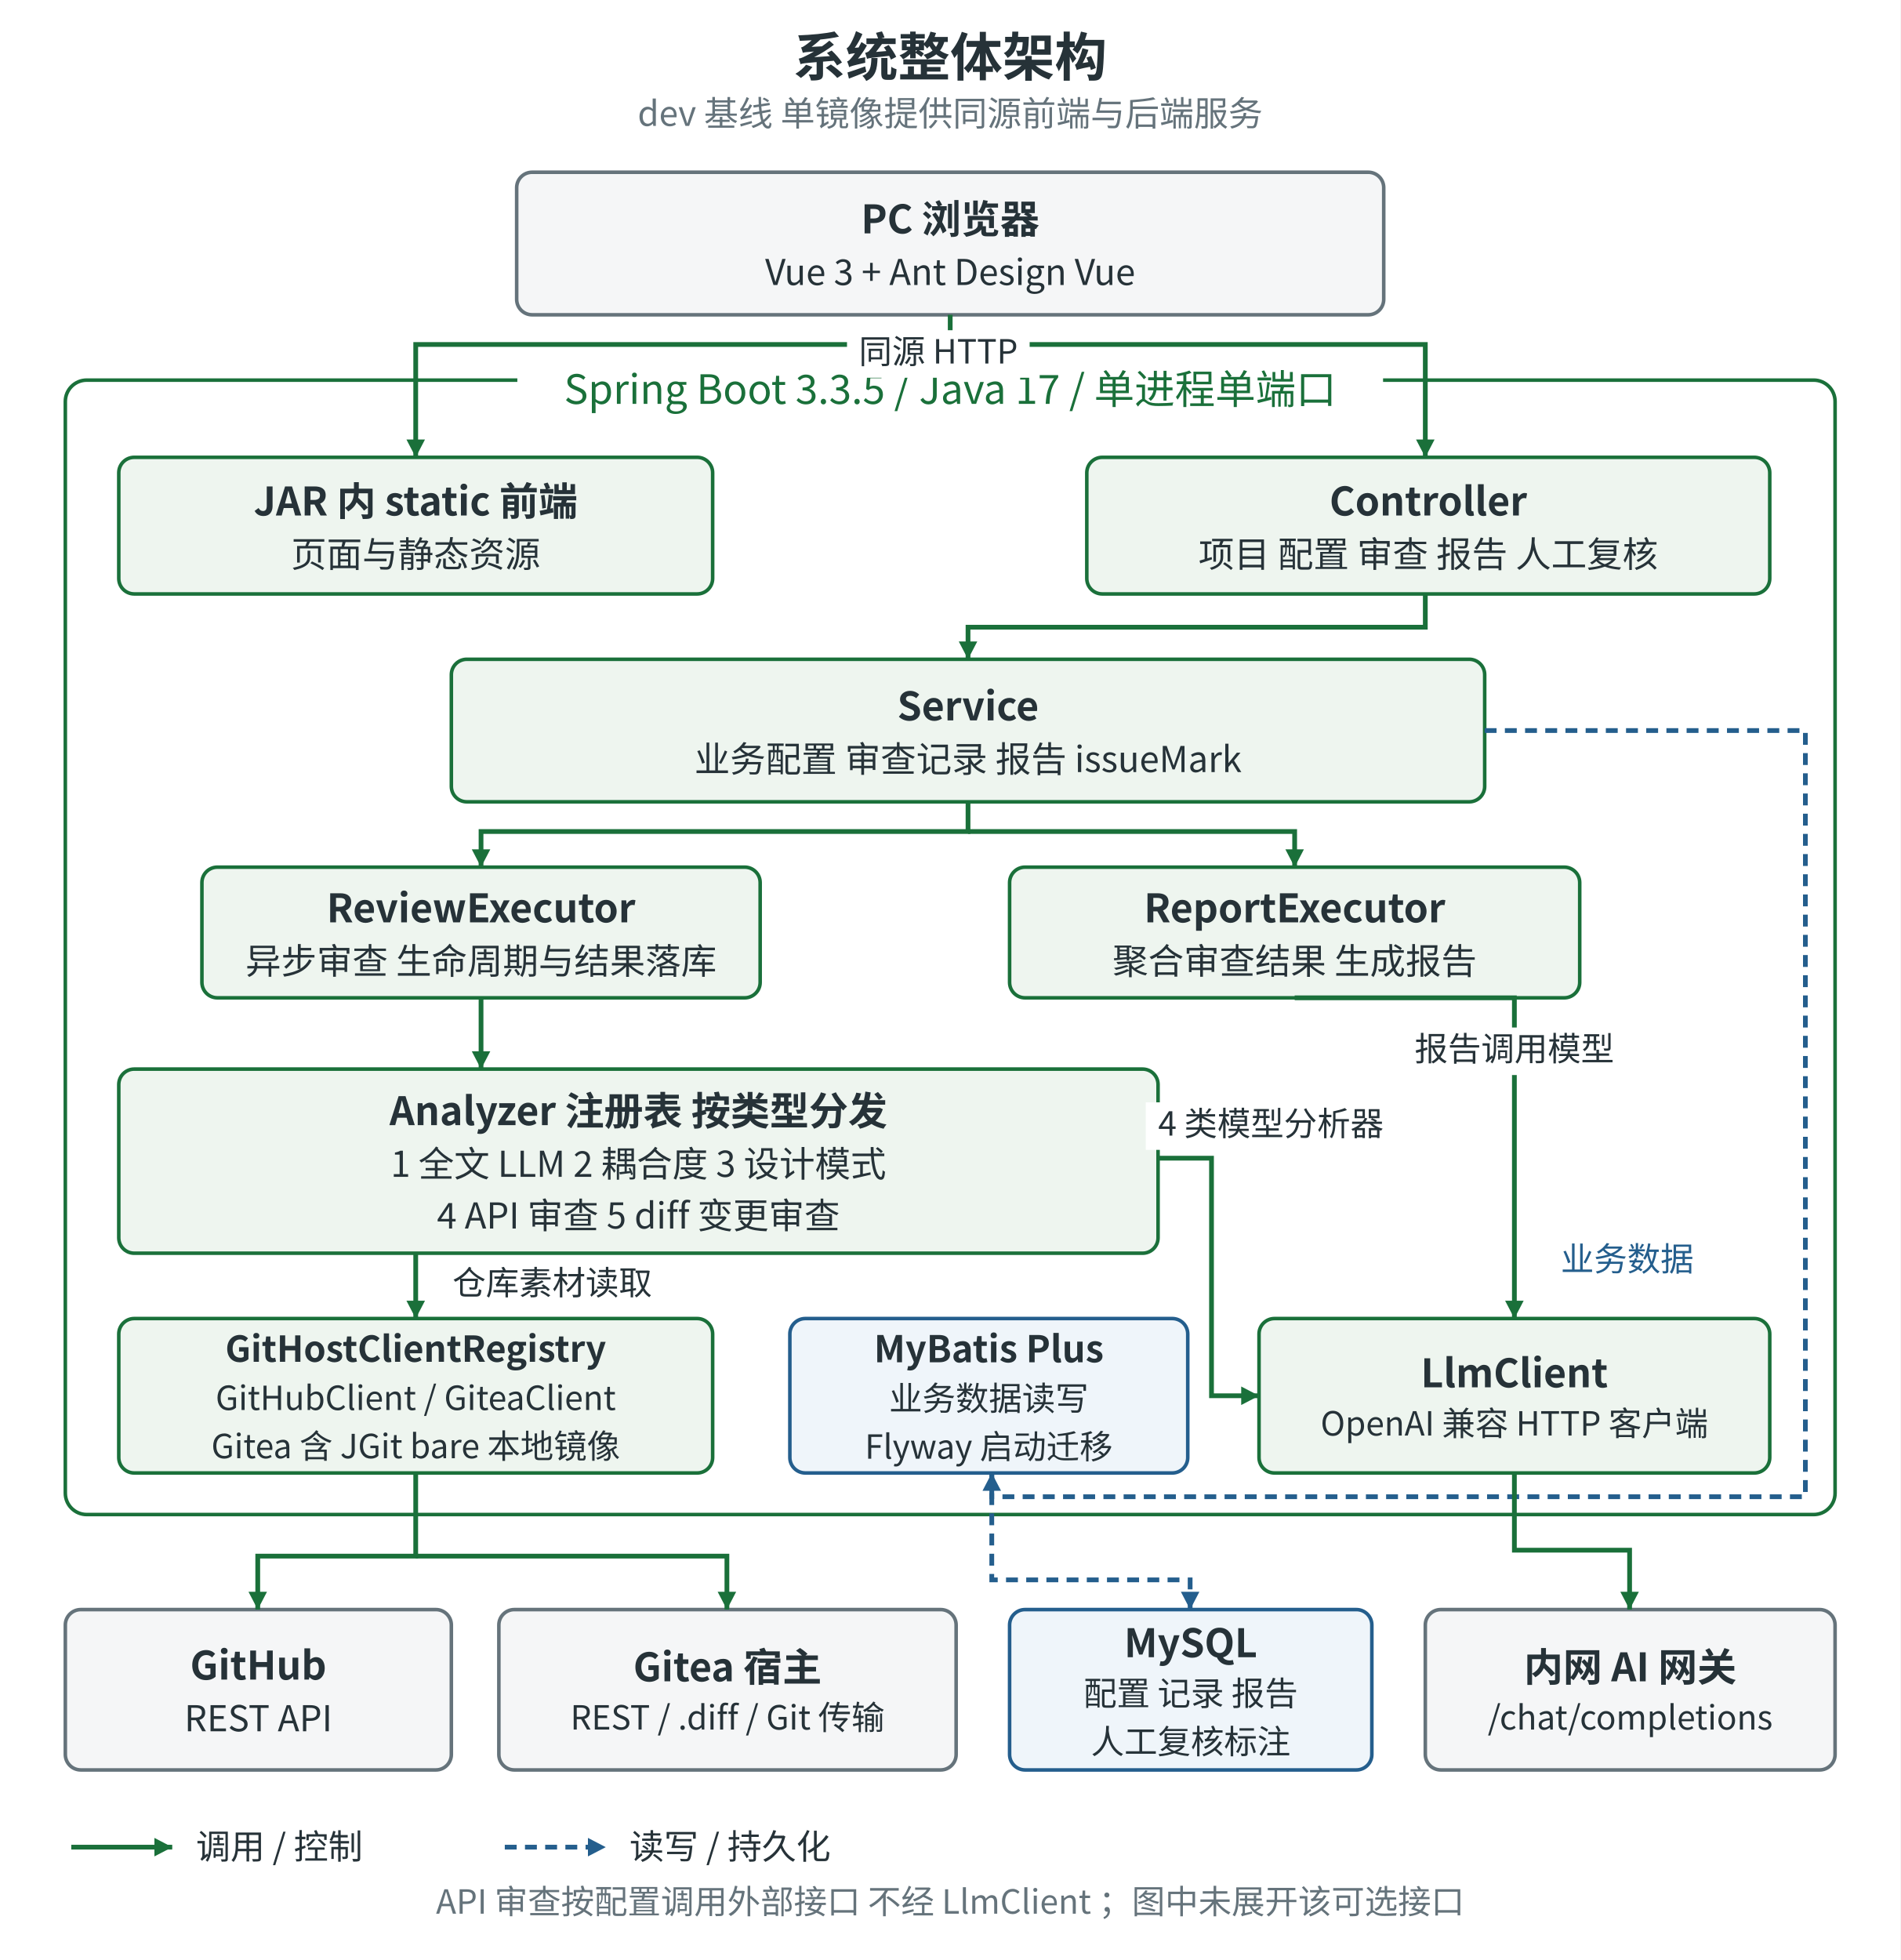
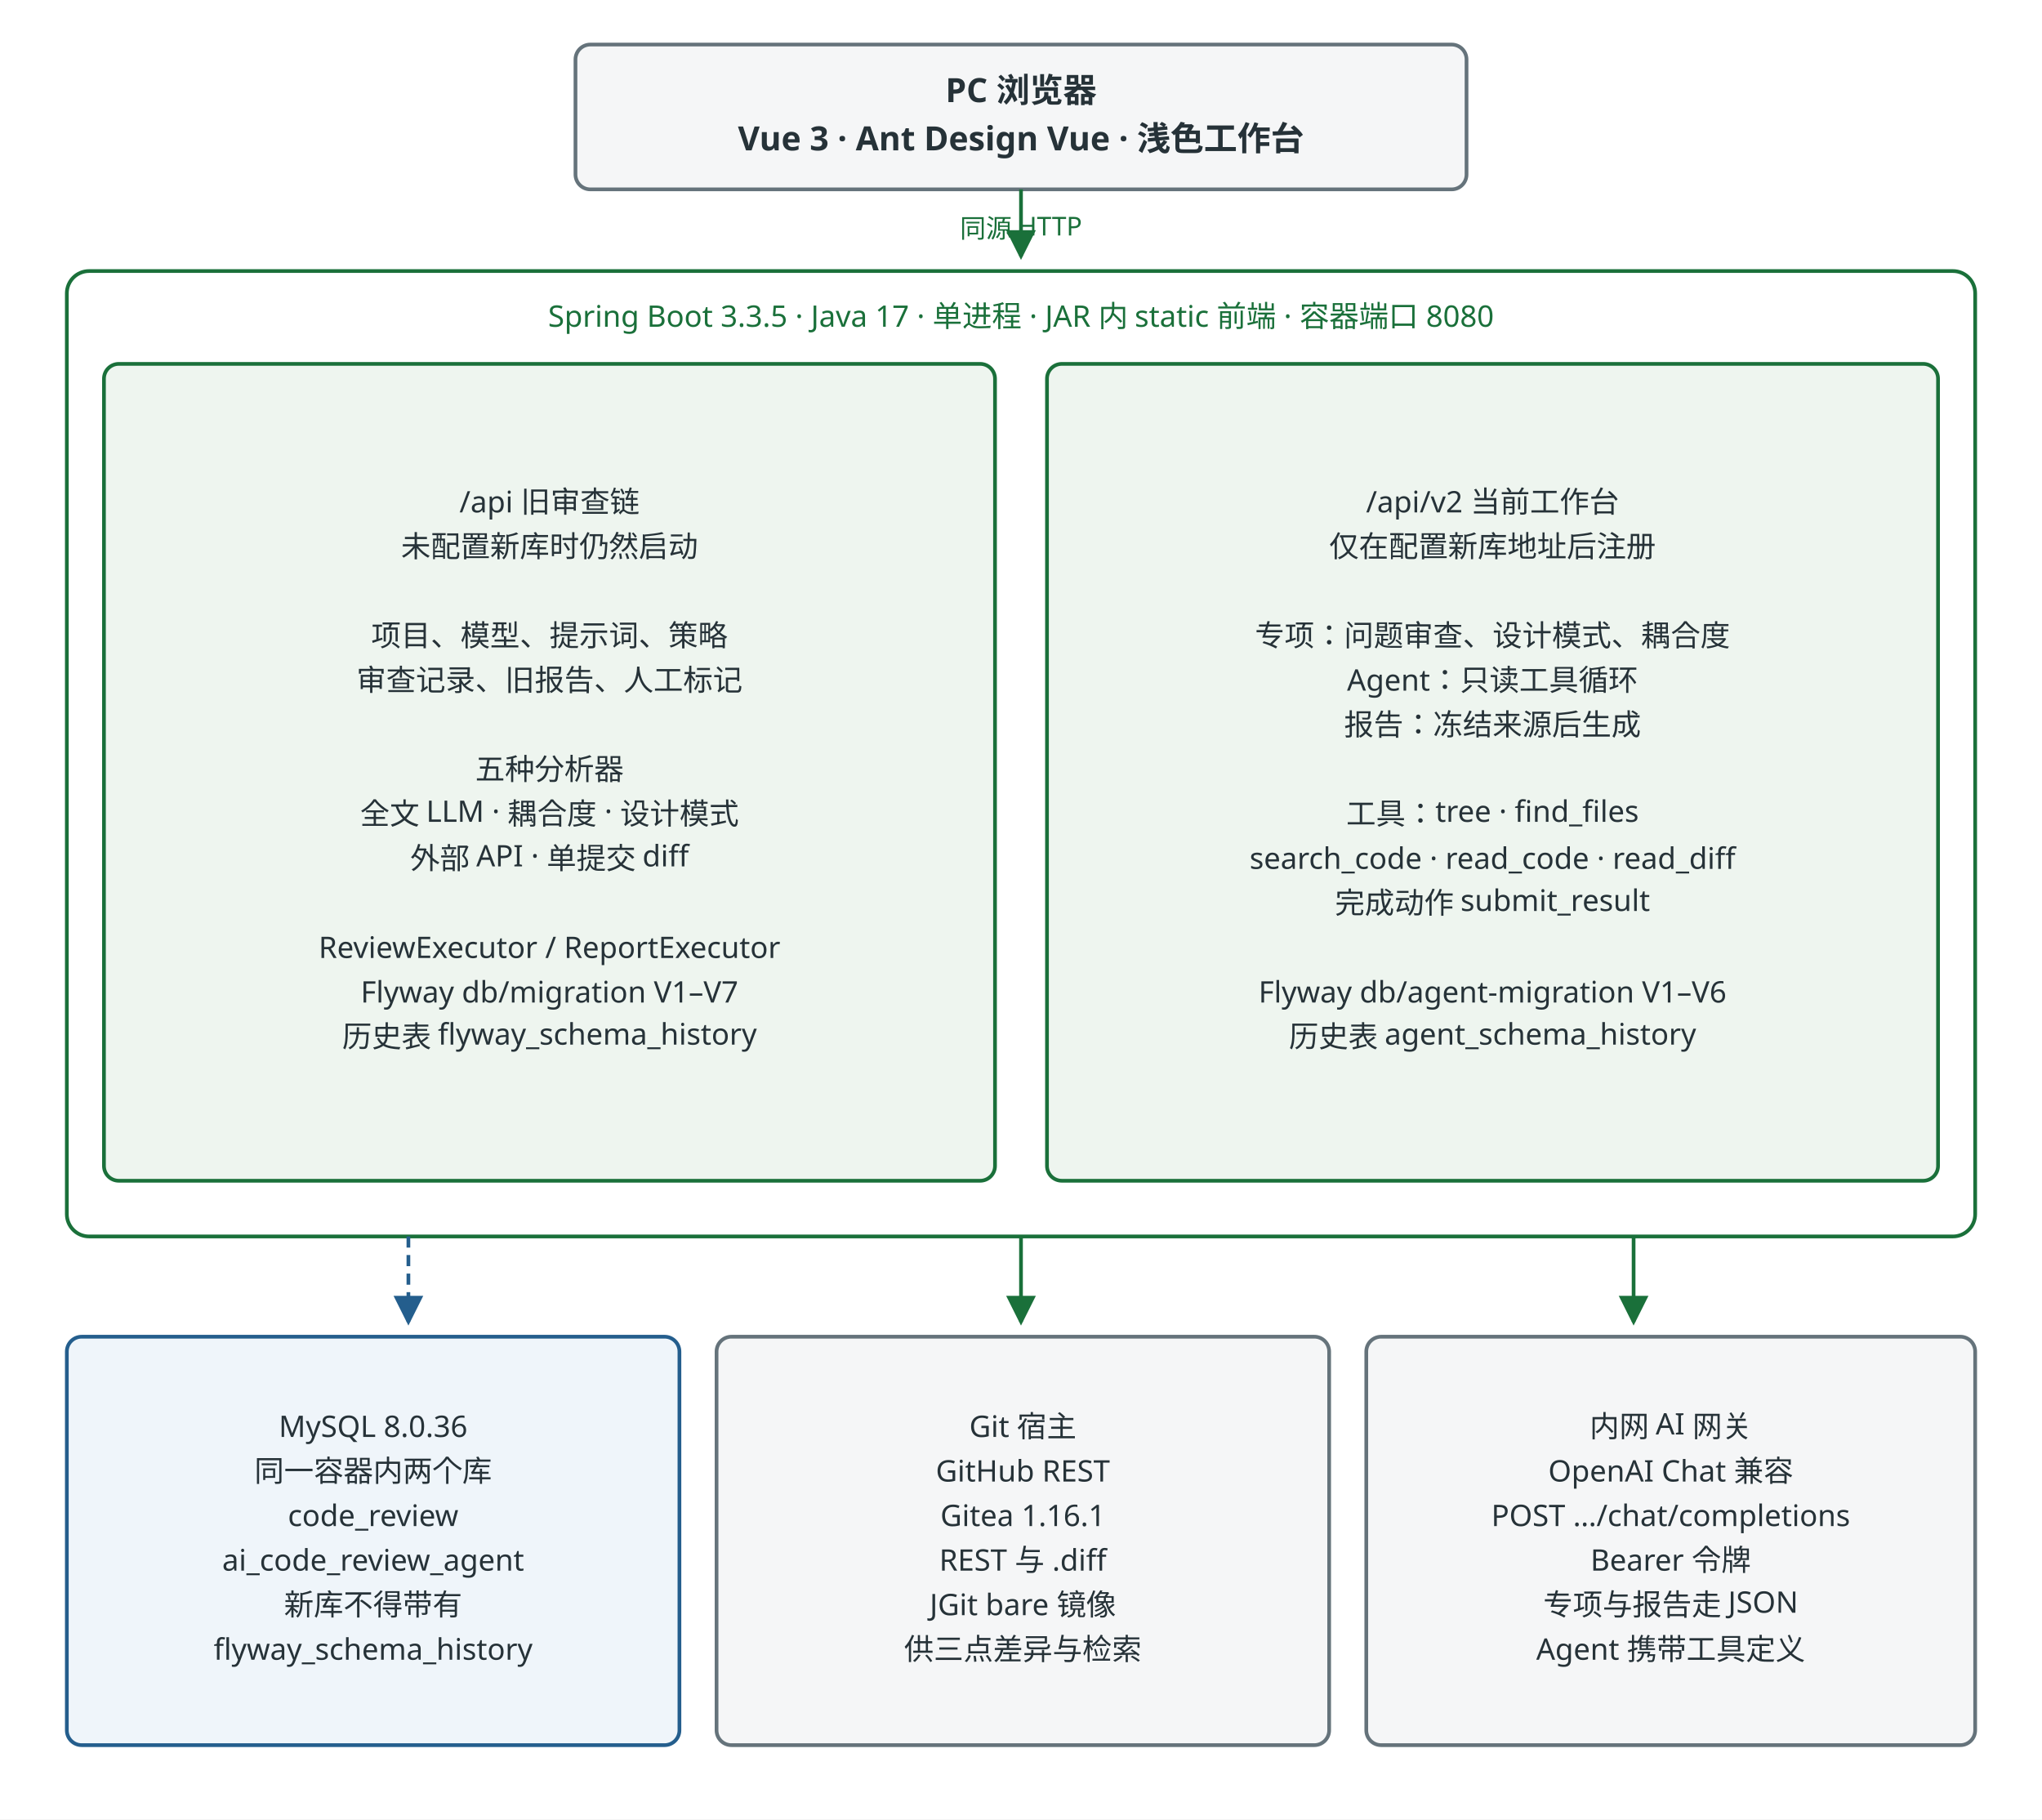
- <svg xmlns="http://www.w3.org/2000/svg" width="1600" height="1650" viewBox="0 0 1600 1650">
-   <rect width="1600" height="1650" fill="white" />
-   <text x="800" y="64" font-family="Microsoft YaHei, Noto Sans CJK SC, sans-serif" font-size="44" font-weight="700" fill="#263238" text-anchor="middle">系统整体架构</text>
-   <text x="800" y="106" font-family="Microsoft YaHei, Noto Sans CJK SC, sans-serif" font-size="29" font-weight="400" fill="#65737B" text-anchor="middle">dev 基线  单镜像提供同源前端与后端服务</text>
-   <rect x="435" y="145" width="730" height="120" rx="13" fill="#F5F6F7" stroke="#65737B" stroke-width="3" />
-   <text x="800.0" y="196.45" font-family="Microsoft YaHei, Noto Sans CJK SC, sans-serif" font-size="33" font-weight="700" fill="#263238" text-anchor="middle">PC 浏览器</text>
-   <text x="800.0" y="239.95" font-family="Microsoft YaHei, Noto Sans CJK SC, sans-serif" font-size="30" font-weight="400" fill="#263238" text-anchor="middle">Vue 3 + Ant Design Vue</text>
-   <rect x="55" y="320" width="1490" height="955" rx="18" fill="#FFFFFF" stroke="#1A703A" stroke-width="3" />
-   <rect x="435.57" y="306" width="728.859" height="46" rx="0" fill="#FFFFFF" stroke="#FFFFFF" stroke-width="0" />
-   <text x="800" y="340" font-family="Microsoft YaHei, Noto Sans CJK SC, sans-serif" font-size="34" font-weight="400" fill="#1A703A" text-anchor="middle">Spring Boot 3.3.5  /  Java 17  /  单进程单端口</text>
-   <rect x="100" y="385" width="500" height="115" rx="13" fill="#EEF5EF" stroke="#1A703A" stroke-width="3" />
-   <text x="350.0" y="433.95" font-family="Microsoft YaHei, Noto Sans CJK SC, sans-serif" font-size="33" font-weight="700" fill="#263238" text-anchor="middle">JAR 内 static 前端</text>
-   <text x="350.0" y="477.45" font-family="Microsoft YaHei, Noto Sans CJK SC, sans-serif" font-size="30" font-weight="400" fill="#263238" text-anchor="middle">页面与静态资源</text>
-   <rect x="915" y="385" width="575" height="115" rx="13" fill="#EEF5EF" stroke="#1A703A" stroke-width="3" />
-   <text x="1202.5" y="433.95" font-family="Microsoft YaHei, Noto Sans CJK SC, sans-serif" font-size="33" font-weight="700" fill="#263238" text-anchor="middle">Controller</text>
-   <text x="1202.5" y="477.45" font-family="Microsoft YaHei, Noto Sans CJK SC, sans-serif" font-size="30" font-weight="400" fill="#263238" text-anchor="middle">项目  配置  审查  报告  人工复核</text>
-   <path d="M800,265 L800,290 L350,290 L350,385" fill="none" stroke="#1A703A" stroke-width="4" />
-   <polygon points="350,385 357.8,370.0 342.2,370.0" fill="#1A703A" />
-   <path d="M800,290 L1200,290 L1200,385" fill="none" stroke="#1A703A" stroke-width="4" />
-   <polygon points="1200,385 1207.8,370.0 1192.2,370.0" fill="#1A703A" />
-   <rect x="713.117" y="278" width="153.766" height="40" rx="0" fill="#FFFFFF" stroke="#FFFFFF" stroke-width="0" />
-   <text x="790" y="306" font-family="Microsoft YaHei, Noto Sans CJK SC, sans-serif" font-size="28" font-weight="400" fill="#263238" text-anchor="middle">同源 HTTP</text>
-   <rect x="380" y="555" width="870" height="120" rx="13" fill="#EEF5EF" stroke="#1A703A" stroke-width="3" />
-   <text x="815.0" y="606.45" font-family="Microsoft YaHei, Noto Sans CJK SC, sans-serif" font-size="33" font-weight="700" fill="#263238" text-anchor="middle">Service</text>
-   <text x="815.0" y="649.95" font-family="Microsoft YaHei, Noto Sans CJK SC, sans-serif" font-size="30" font-weight="400" fill="#263238" text-anchor="middle">业务配置  审查记录  报告  issueMark</text>
-   <path d="M1200,500 L1200,528 L815,528 L815,555" fill="none" stroke="#1A703A" stroke-width="4" />
-   <polygon points="815,555 822.8,540.0 807.2,540.0" fill="#1A703A" />
-   <rect x="170" y="730" width="470" height="110" rx="13" fill="#EEF5EF" stroke="#1A703A" stroke-width="3" />
-   <text x="405.0" y="776.45" font-family="Microsoft YaHei, Noto Sans CJK SC, sans-serif" font-size="33" font-weight="700" fill="#263238" text-anchor="middle">ReviewExecutor</text>
-   <text x="405.0" y="819.95" font-family="Microsoft YaHei, Noto Sans CJK SC, sans-serif" font-size="30" font-weight="400" fill="#263238" text-anchor="middle">异步审查  生命周期与结果落库</text>
-   <rect x="850" y="730" width="480" height="110" rx="13" fill="#EEF5EF" stroke="#1A703A" stroke-width="3" />
-   <text x="1090.0" y="776.45" font-family="Microsoft YaHei, Noto Sans CJK SC, sans-serif" font-size="33" font-weight="700" fill="#263238" text-anchor="middle">ReportExecutor</text>
-   <text x="1090.0" y="819.95" font-family="Microsoft YaHei, Noto Sans CJK SC, sans-serif" font-size="30" font-weight="400" fill="#263238" text-anchor="middle">聚合审查结果  生成报告</text>
-   <path d="M815,675 L815,700 L405,700 L405,730" fill="none" stroke="#1A703A" stroke-width="4" />
-   <polygon points="405,730 412.8,715.0 397.2,715.0" fill="#1A703A" />
-   <path d="M815,700 L1090,700 L1090,730" fill="none" stroke="#1A703A" stroke-width="4" />
-   <polygon points="1090,730 1097.8,715.0 1082.2,715.0" fill="#1A703A" />
-   <rect x="100" y="900" width="875" height="155" rx="13" fill="#EEF5EF" stroke="#1A703A" stroke-width="3" />
-   <text x="537.5" y="947.2" font-family="Microsoft YaHei, Noto Sans CJK SC, sans-serif" font-size="33" font-weight="700" fill="#263238" text-anchor="middle">Analyzer 注册表  按类型分发</text>
-   <text x="537.5" y="990.7" font-family="Microsoft YaHei, Noto Sans CJK SC, sans-serif" font-size="30" font-weight="400" fill="#263238" text-anchor="middle">1 全文 LLM   2 耦合度   3 设计模式</text>
-   <text x="537.5" y="1034.2" font-family="Microsoft YaHei, Noto Sans CJK SC, sans-serif" font-size="30" font-weight="400" fill="#263238" text-anchor="middle">4 API 审查   5 diff 变更审查</text>
-   <path d="M405,840 L405,900" fill="none" stroke="#1A703A" stroke-width="4" />
-   <polygon points="405,900 412.8,885.0 397.2,885.0" fill="#1A703A" />
-   <rect x="100" y="1110" width="500" height="130" rx="13" fill="#EEF5EF" stroke="#1A703A" stroke-width="3" />
-   <text x="350.0" y="1146.4" font-family="Microsoft YaHei, Noto Sans CJK SC, sans-serif" font-size="30" font-weight="700" fill="#263238" text-anchor="middle">GitHostClientRegistry</text>
-   <text x="350.0" y="1187.0" font-family="Microsoft YaHei, Noto Sans CJK SC, sans-serif" font-size="28" font-weight="400" fill="#263238" text-anchor="middle">GitHubClient / GiteaClient</text>
-   <text x="350.0" y="1227.6" font-family="Microsoft YaHei, Noto Sans CJK SC, sans-serif" font-size="28" font-weight="400" fill="#263238" text-anchor="middle">Gitea 含 JGit bare 本地镜像</text>
-   <rect x="665" y="1110" width="335" height="130" rx="13" fill="#EFF5FA" stroke="#245E8D" stroke-width="3" />
-   <text x="832.5" y="1146.8" font-family="Microsoft YaHei, Noto Sans CJK SC, sans-serif" font-size="31" font-weight="700" fill="#263238" text-anchor="middle">MyBatis Plus</text>
-   <text x="832.5" y="1187.4" font-family="Microsoft YaHei, Noto Sans CJK SC, sans-serif" font-size="28" font-weight="400" fill="#263238" text-anchor="middle">业务数据读写</text>
-   <text x="832.5" y="1228" font-family="Microsoft YaHei, Noto Sans CJK SC, sans-serif" font-size="28" font-weight="400" fill="#263238" text-anchor="middle">Flyway 启动迁移</text>
-   <rect x="1060" y="1110" width="430" height="130" rx="13" fill="#EEF5EF" stroke="#1A703A" stroke-width="3" />
-   <text x="1275.0" y="1167.9" font-family="Microsoft YaHei, Noto Sans CJK SC, sans-serif" font-size="33" font-weight="700" fill="#263238" text-anchor="middle">LlmClient</text>
-   <text x="1275.0" y="1208.5" font-family="Microsoft YaHei, Noto Sans CJK SC, sans-serif" font-size="28" font-weight="400" fill="#263238" text-anchor="middle">OpenAI 兼容 HTTP 客户端</text>
-   <path d="M350,1055 L350,1110" fill="none" stroke="#1A703A" stroke-width="4" />
-   <polygon points="350,1110 357.8,1095.0 342.2,1095.0" fill="#1A703A" />
-   <rect x="372.0" y="1062" width="186.0" height="40" rx="0" fill="#FFFFFF" stroke="#FFFFFF" stroke-width="0" />
-   <text x="465" y="1090" font-family="Microsoft YaHei, Noto Sans CJK SC, sans-serif" font-size="28" font-weight="400" fill="#263238" text-anchor="middle">仓库素材读取</text>
-   <path d="M975,975 L1020,975 L1020,1175 L1060,1175" fill="none" stroke="#1A703A" stroke-width="4" />
-   <polygon points="1060,1175 1045.0,1167.2 1045.0,1182.8" fill="#1A703A" />
-   <rect x="964.645" y="928" width="210.711" height="40" rx="0" fill="#FFFFFF" stroke="#FFFFFF" stroke-width="0" />
-   <text x="1070" y="956" font-family="Microsoft YaHei, Noto Sans CJK SC, sans-serif" font-size="28" font-weight="400" fill="#263238" text-anchor="middle">4 类模型分析器</text>
-   <path d="M1090,840 L1275,840 L1275,1110" fill="none" stroke="#1A703A" stroke-width="4" />
-   <polygon points="1275,1110 1282.8,1095.0 1267.2,1095.0" fill="#1A703A" />
-   <rect x="1182.0" y="865" width="186.0" height="40" rx="0" fill="#FFFFFF" stroke="#FFFFFF" stroke-width="0" />
-   <text x="1275" y="893" font-family="Microsoft YaHei, Noto Sans CJK SC, sans-serif" font-size="28" font-weight="400" fill="#263238" text-anchor="middle">报告调用模型</text>
-   <path d="M1250,615 L1520,615 L1520,1260 L835,1260 L835,1240" fill="none" stroke="#245E8D" stroke-width="4" stroke-dasharray="10 7" />
-   <polygon points="835,1240 827.2,1255.0 842.8,1255.0" fill="#245E8D" />
-   <rect x="1305.0" y="1042" width="130.0" height="40" rx="0" fill="#FFFFFF" stroke="#FFFFFF" stroke-width="0" />
-   <text x="1370" y="1070" font-family="Microsoft YaHei, Noto Sans CJK SC, sans-serif" font-size="28" font-weight="400" fill="#245E8D" text-anchor="middle">业务数据</text>
-   <rect x="55" y="1355" width="325" height="135" rx="13" fill="#F5F6F7" stroke="#65737B" stroke-width="3" />
-   <text x="217.5" y="1413.95" font-family="Microsoft YaHei, Noto Sans CJK SC, sans-serif" font-size="33" font-weight="700" fill="#263238" text-anchor="middle">GitHub</text>
-   <text x="217.5" y="1457.45" font-family="Microsoft YaHei, Noto Sans CJK SC, sans-serif" font-size="30" font-weight="400" fill="#263238" text-anchor="middle">REST API</text>
-   <rect x="420" y="1355" width="385" height="135" rx="13" fill="#F5F6F7" stroke="#65737B" stroke-width="3" />
-   <text x="612.5" y="1415.4" font-family="Microsoft YaHei, Noto Sans CJK SC, sans-serif" font-size="33" font-weight="700" fill="#263238" text-anchor="middle">Gitea 宿主</text>
-   <text x="612.5" y="1456.0" font-family="Microsoft YaHei, Noto Sans CJK SC, sans-serif" font-size="28" font-weight="400" fill="#263238" text-anchor="middle">REST / .diff / Git 传输</text>
-   <rect x="850" y="1355" width="305" height="135" rx="13" fill="#EFF5FA" stroke="#245E8D" stroke-width="3" />
-   <text x="1002.5" y="1395.1" font-family="Microsoft YaHei, Noto Sans CJK SC, sans-serif" font-size="33" font-weight="700" fill="#263238" text-anchor="middle">MySQL</text>
-   <text x="1002.5" y="1435.7" font-family="Microsoft YaHei, Noto Sans CJK SC, sans-serif" font-size="28" font-weight="400" fill="#263238" text-anchor="middle">配置  记录  报告</text>
-   <text x="1002.5" y="1476.3" font-family="Microsoft YaHei, Noto Sans CJK SC, sans-serif" font-size="28" font-weight="400" fill="#263238" text-anchor="middle">人工复核标注</text>
-   <rect x="1200" y="1355" width="345" height="135" rx="13" fill="#F5F6F7" stroke="#65737B" stroke-width="3" />
-   <text x="1372.5" y="1415.4" font-family="Microsoft YaHei, Noto Sans CJK SC, sans-serif" font-size="33" font-weight="700" fill="#263238" text-anchor="middle">内网 AI 网关</text>
-   <text x="1372.5" y="1456.0" font-family="Microsoft YaHei, Noto Sans CJK SC, sans-serif" font-size="28" font-weight="400" fill="#263238" text-anchor="middle">/chat/completions</text>
-   <path d="M350,1240 L350,1310 L217,1310 L217,1355" fill="none" stroke="#1A703A" stroke-width="4" />
-   <polygon points="217,1355 224.8,1340.0 209.2,1340.0" fill="#1A703A" />
-   <path d="M350,1310 L612,1310 L612,1355" fill="none" stroke="#1A703A" stroke-width="4" />
-   <polygon points="612,1355 619.8,1340.0 604.2,1340.0" fill="#1A703A" />
-   <path d="M835,1240 L835,1330 L1002,1330 L1002,1355" fill="none" stroke="#245E8D" stroke-width="4" stroke-dasharray="10 7" />
-   <polygon points="1002,1355 1009.8,1340.0 994.2,1340.0" fill="#245E8D" />
-   <path d="M1275,1240 L1275,1305 L1372,1305 L1372,1355" fill="none" stroke="#1A703A" stroke-width="4" />
-   <polygon points="1372,1355 1379.8,1340.0 1364.2,1340.0" fill="#1A703A" />
-   <path d="M60,1555 L145,1555" fill="none" stroke="#1A703A" stroke-width="4" />
-   <polygon points="145,1555 130.0,1547.2 130.0,1562.8" fill="#1A703A" />
-   <text x="165" y="1565" font-family="Microsoft YaHei, Noto Sans CJK SC, sans-serif" font-size="29" font-weight="400" fill="#263238" text-anchor="start">调用 / 控制</text>
-   <path d="M425,1555 L510,1555" fill="none" stroke="#245E8D" stroke-width="4" stroke-dasharray="10 7" />
-   <polygon points="510,1555 495.0,1547.2 495.0,1562.8" fill="#245E8D" />
-   <text x="530" y="1565" font-family="Microsoft YaHei, Noto Sans CJK SC, sans-serif" font-size="29" font-weight="400" fill="#263238" text-anchor="start">读写 / 持久化</text>
-   <text x="800" y="1611" font-family="Microsoft YaHei, Noto Sans CJK SC, sans-serif" font-size="28" font-weight="400" fill="#65737B" text-anchor="middle">API 审查按配置调用外部接口  不经 LlmClient ；图中未展开该可选接口</text>
+ <svg xmlns="http://www.w3.org/2000/svg" width="1100" height="980" viewBox="0 0 1100 980">
+   <rect width="100%" height="100%" fill="#FFFFFF" />
+   <defs>
+     <marker id="arrow-1A703A" markerWidth="8" markerHeight="8" refX="7" refY="4" orient="auto">
+       <path d="M0,0 L8,4 L0,8 Z" fill="#1A703A" />
+     </marker>
+     <marker id="arrow-245E8D" markerWidth="8" markerHeight="8" refX="7" refY="4" orient="auto">
+       <path d="M0,0 L8,4 L0,8 Z" fill="#245E8D" />
+     </marker>
+     <marker id="arrow-9B6100" markerWidth="8" markerHeight="8" refX="7" refY="4" orient="auto">
+       <path d="M0,0 L8,4 L0,8 Z" fill="#9B6100" />
+     </marker>
+     <marker id="arrow-65737B" markerWidth="8" markerHeight="8" refX="7" refY="4" orient="auto">
+       <path d="M0,0 L8,4 L0,8 Z" fill="#65737B" />
+     </marker>
+   </defs>
+   <rect x="310" y="24" width="480" height="78" rx="8" fill="#F5F6F7" stroke="#65737B" stroke-width="2" />
+   <text x="550.0" y="55.0" text-anchor="middle" font-family="WenQuanYi Micro Hei, sans-serif" font-size="18" font-weight="600" fill="#263238">PC 浏览器</text>
+   <text x="550.0" y="81.0" text-anchor="middle" font-family="WenQuanYi Micro Hei, sans-serif" font-size="18" font-weight="600" fill="#263238">Vue 3 · Ant Design Vue · 浅色工作台</text>
+   <line x1="550" y1="102" x2="550" y2="138" stroke="#1A703A" stroke-width="2" marker-end="url(#arrow-1A703A)" />
+   <text x="550" y="128" text-anchor="middle" font-family="WenQuanYi Micro Hei, sans-serif" font-size="14" fill="#1A703A">同源 HTTP</text>
+   <rect x="36" y="146" width="1028" height="520" rx="12" fill="#FFFFFF" stroke="#1A703A" stroke-width="2" />
+   <text x="550" y="176" text-anchor="middle" font-family="WenQuanYi Micro Hei, sans-serif" font-size="16" fill="#1A703A">Spring Boot 3.3.5 · Java 17 · 单进程 · JAR 内 static 前端 · 容器端口 8080</text>
+   <rect x="56" y="196" width="480" height="440" rx="8" fill="#EEF5EF" stroke="#1A703A" stroke-width="2" />
+   <text x="296.0" y="276.0" text-anchor="middle" font-family="WenQuanYi Micro Hei, sans-serif" font-size="16" font-weight="400" fill="#263238">/api  旧审查链</text>
+   <text x="296.0" y="300.0" text-anchor="middle" font-family="WenQuanYi Micro Hei, sans-serif" font-size="16" font-weight="400" fill="#263238">未配置新库时仍然启动</text>
+   <text x="296.0" y="324.0" text-anchor="middle" font-family="WenQuanYi Micro Hei, sans-serif" font-size="16" font-weight="400" fill="#263238" />
+   <text x="296.0" y="348.0" text-anchor="middle" font-family="WenQuanYi Micro Hei, sans-serif" font-size="16" font-weight="400" fill="#263238">项目、模型、提示词、策略</text>
+   <text x="296.0" y="372.0" text-anchor="middle" font-family="WenQuanYi Micro Hei, sans-serif" font-size="16" font-weight="400" fill="#263238">审查记录、旧报告、人工标记</text>
+   <text x="296.0" y="396.0" text-anchor="middle" font-family="WenQuanYi Micro Hei, sans-serif" font-size="16" font-weight="400" fill="#263238" />
+   <text x="296.0" y="420.0" text-anchor="middle" font-family="WenQuanYi Micro Hei, sans-serif" font-size="16" font-weight="400" fill="#263238">五种分析器</text>
+   <text x="296.0" y="444.0" text-anchor="middle" font-family="WenQuanYi Micro Hei, sans-serif" font-size="16" font-weight="400" fill="#263238">全文 LLM · 耦合度 · 设计模式</text>
+   <text x="296.0" y="468.0" text-anchor="middle" font-family="WenQuanYi Micro Hei, sans-serif" font-size="16" font-weight="400" fill="#263238">外部 API · 单提交 diff</text>
+   <text x="296.0" y="492.0" text-anchor="middle" font-family="WenQuanYi Micro Hei, sans-serif" font-size="16" font-weight="400" fill="#263238" />
+   <text x="296.0" y="516.0" text-anchor="middle" font-family="WenQuanYi Micro Hei, sans-serif" font-size="16" font-weight="400" fill="#263238">ReviewExecutor / ReportExecutor</text>
+   <text x="296.0" y="540.0" text-anchor="middle" font-family="WenQuanYi Micro Hei, sans-serif" font-size="16" font-weight="400" fill="#263238">Flyway  db/migration  V1–V7</text>
+   <text x="296.0" y="564.0" text-anchor="middle" font-family="WenQuanYi Micro Hei, sans-serif" font-size="16" font-weight="400" fill="#263238">历史表 flyway_schema_history</text>
+   <rect x="564" y="196" width="480" height="440" rx="8" fill="#EEF5EF" stroke="#1A703A" stroke-width="2" />
+   <text x="804.0" y="276.0" text-anchor="middle" font-family="WenQuanYi Micro Hei, sans-serif" font-size="16" font-weight="400" fill="#263238">/api/v2  当前工作台</text>
+   <text x="804.0" y="300.0" text-anchor="middle" font-family="WenQuanYi Micro Hei, sans-serif" font-size="16" font-weight="400" fill="#263238">仅在配置新库地址后注册</text>
+   <text x="804.0" y="324.0" text-anchor="middle" font-family="WenQuanYi Micro Hei, sans-serif" font-size="16" font-weight="400" fill="#263238" />
+   <text x="804.0" y="348.0" text-anchor="middle" font-family="WenQuanYi Micro Hei, sans-serif" font-size="16" font-weight="400" fill="#263238">专项：问题审查、设计模式、耦合度</text>
+   <text x="804.0" y="372.0" text-anchor="middle" font-family="WenQuanYi Micro Hei, sans-serif" font-size="16" font-weight="400" fill="#263238">Agent：只读工具循环</text>
+   <text x="804.0" y="396.0" text-anchor="middle" font-family="WenQuanYi Micro Hei, sans-serif" font-size="16" font-weight="400" fill="#263238">报告：冻结来源后生成</text>
+   <text x="804.0" y="420.0" text-anchor="middle" font-family="WenQuanYi Micro Hei, sans-serif" font-size="16" font-weight="400" fill="#263238" />
+   <text x="804.0" y="444.0" text-anchor="middle" font-family="WenQuanYi Micro Hei, sans-serif" font-size="16" font-weight="400" fill="#263238">工具：tree · find_files</text>
+   <text x="804.0" y="468.0" text-anchor="middle" font-family="WenQuanYi Micro Hei, sans-serif" font-size="16" font-weight="400" fill="#263238">search_code · read_code · read_diff</text>
+   <text x="804.0" y="492.0" text-anchor="middle" font-family="WenQuanYi Micro Hei, sans-serif" font-size="16" font-weight="400" fill="#263238">完成动作 submit_result</text>
+   <text x="804.0" y="516.0" text-anchor="middle" font-family="WenQuanYi Micro Hei, sans-serif" font-size="16" font-weight="400" fill="#263238" />
+   <text x="804.0" y="540.0" text-anchor="middle" font-family="WenQuanYi Micro Hei, sans-serif" font-size="16" font-weight="400" fill="#263238">Flyway  db/agent-migration  V1–V6</text>
+   <text x="804.0" y="564.0" text-anchor="middle" font-family="WenQuanYi Micro Hei, sans-serif" font-size="16" font-weight="400" fill="#263238">历史表 agent_schema_history</text>
+   <line x1="220" y1="666" x2="220" y2="712" stroke="#245E8D" stroke-width="2" stroke-dasharray="6 4" marker-end="url(#arrow-245E8D)" />
+   <line x1="550" y1="666" x2="550" y2="712" stroke="#1A703A" stroke-width="2" marker-end="url(#arrow-1A703A)" />
+   <line x1="880" y1="666" x2="880" y2="712" stroke="#1A703A" stroke-width="2" marker-end="url(#arrow-1A703A)" />
+   <rect x="36" y="720" width="330" height="220" rx="8" fill="#EFF5FA" stroke="#245E8D" stroke-width="2" />
+   <text x="201.0" y="774.0" text-anchor="middle" font-family="WenQuanYi Micro Hei, sans-serif" font-size="16" font-weight="400" fill="#263238">MySQL 8.0.36</text>
+   <text x="201.0" y="798.0" text-anchor="middle" font-family="WenQuanYi Micro Hei, sans-serif" font-size="16" font-weight="400" fill="#263238">同一容器内两个库</text>
+   <text x="201.0" y="822.0" text-anchor="middle" font-family="WenQuanYi Micro Hei, sans-serif" font-size="16" font-weight="400" fill="#263238">code_review</text>
+   <text x="201.0" y="846.0" text-anchor="middle" font-family="WenQuanYi Micro Hei, sans-serif" font-size="16" font-weight="400" fill="#263238">ai_code_review_agent</text>
+   <text x="201.0" y="870.0" text-anchor="middle" font-family="WenQuanYi Micro Hei, sans-serif" font-size="16" font-weight="400" fill="#263238">新库不得带有</text>
+   <text x="201.0" y="894.0" text-anchor="middle" font-family="WenQuanYi Micro Hei, sans-serif" font-size="16" font-weight="400" fill="#263238">flyway_schema_history</text>
+   <rect x="386" y="720" width="330" height="220" rx="8" fill="#F5F6F7" stroke="#65737B" stroke-width="2" />
+   <text x="551.0" y="774.0" text-anchor="middle" font-family="WenQuanYi Micro Hei, sans-serif" font-size="16" font-weight="400" fill="#263238">Git 宿主</text>
+   <text x="551.0" y="798.0" text-anchor="middle" font-family="WenQuanYi Micro Hei, sans-serif" font-size="16" font-weight="400" fill="#263238">GitHub REST</text>
+   <text x="551.0" y="822.0" text-anchor="middle" font-family="WenQuanYi Micro Hei, sans-serif" font-size="16" font-weight="400" fill="#263238">Gitea 1.16.1</text>
+   <text x="551.0" y="846.0" text-anchor="middle" font-family="WenQuanYi Micro Hei, sans-serif" font-size="16" font-weight="400" fill="#263238">REST 与 .diff</text>
+   <text x="551.0" y="870.0" text-anchor="middle" font-family="WenQuanYi Micro Hei, sans-serif" font-size="16" font-weight="400" fill="#263238">JGit bare 镜像</text>
+   <text x="551.0" y="894.0" text-anchor="middle" font-family="WenQuanYi Micro Hei, sans-serif" font-size="16" font-weight="400" fill="#263238">供三点差异与检索</text>
+   <rect x="736" y="720" width="328" height="220" rx="8" fill="#F5F6F7" stroke="#65737B" stroke-width="2" />
+   <text x="900.0" y="774.0" text-anchor="middle" font-family="WenQuanYi Micro Hei, sans-serif" font-size="16" font-weight="400" fill="#263238">内网 AI 网关</text>
+   <text x="900.0" y="798.0" text-anchor="middle" font-family="WenQuanYi Micro Hei, sans-serif" font-size="16" font-weight="400" fill="#263238">OpenAI Chat 兼容</text>
+   <text x="900.0" y="822.0" text-anchor="middle" font-family="WenQuanYi Micro Hei, sans-serif" font-size="16" font-weight="400" fill="#263238">POST …/chat/completions</text>
+   <text x="900.0" y="846.0" text-anchor="middle" font-family="WenQuanYi Micro Hei, sans-serif" font-size="16" font-weight="400" fill="#263238">Bearer 令牌</text>
+   <text x="900.0" y="870.0" text-anchor="middle" font-family="WenQuanYi Micro Hei, sans-serif" font-size="16" font-weight="400" fill="#263238">专项与报告走 JSON</text>
+   <text x="900.0" y="894.0" text-anchor="middle" font-family="WenQuanYi Micro Hei, sans-serif" font-size="16" font-weight="400" fill="#263238">Agent 携带工具定义</text>
</svg>
